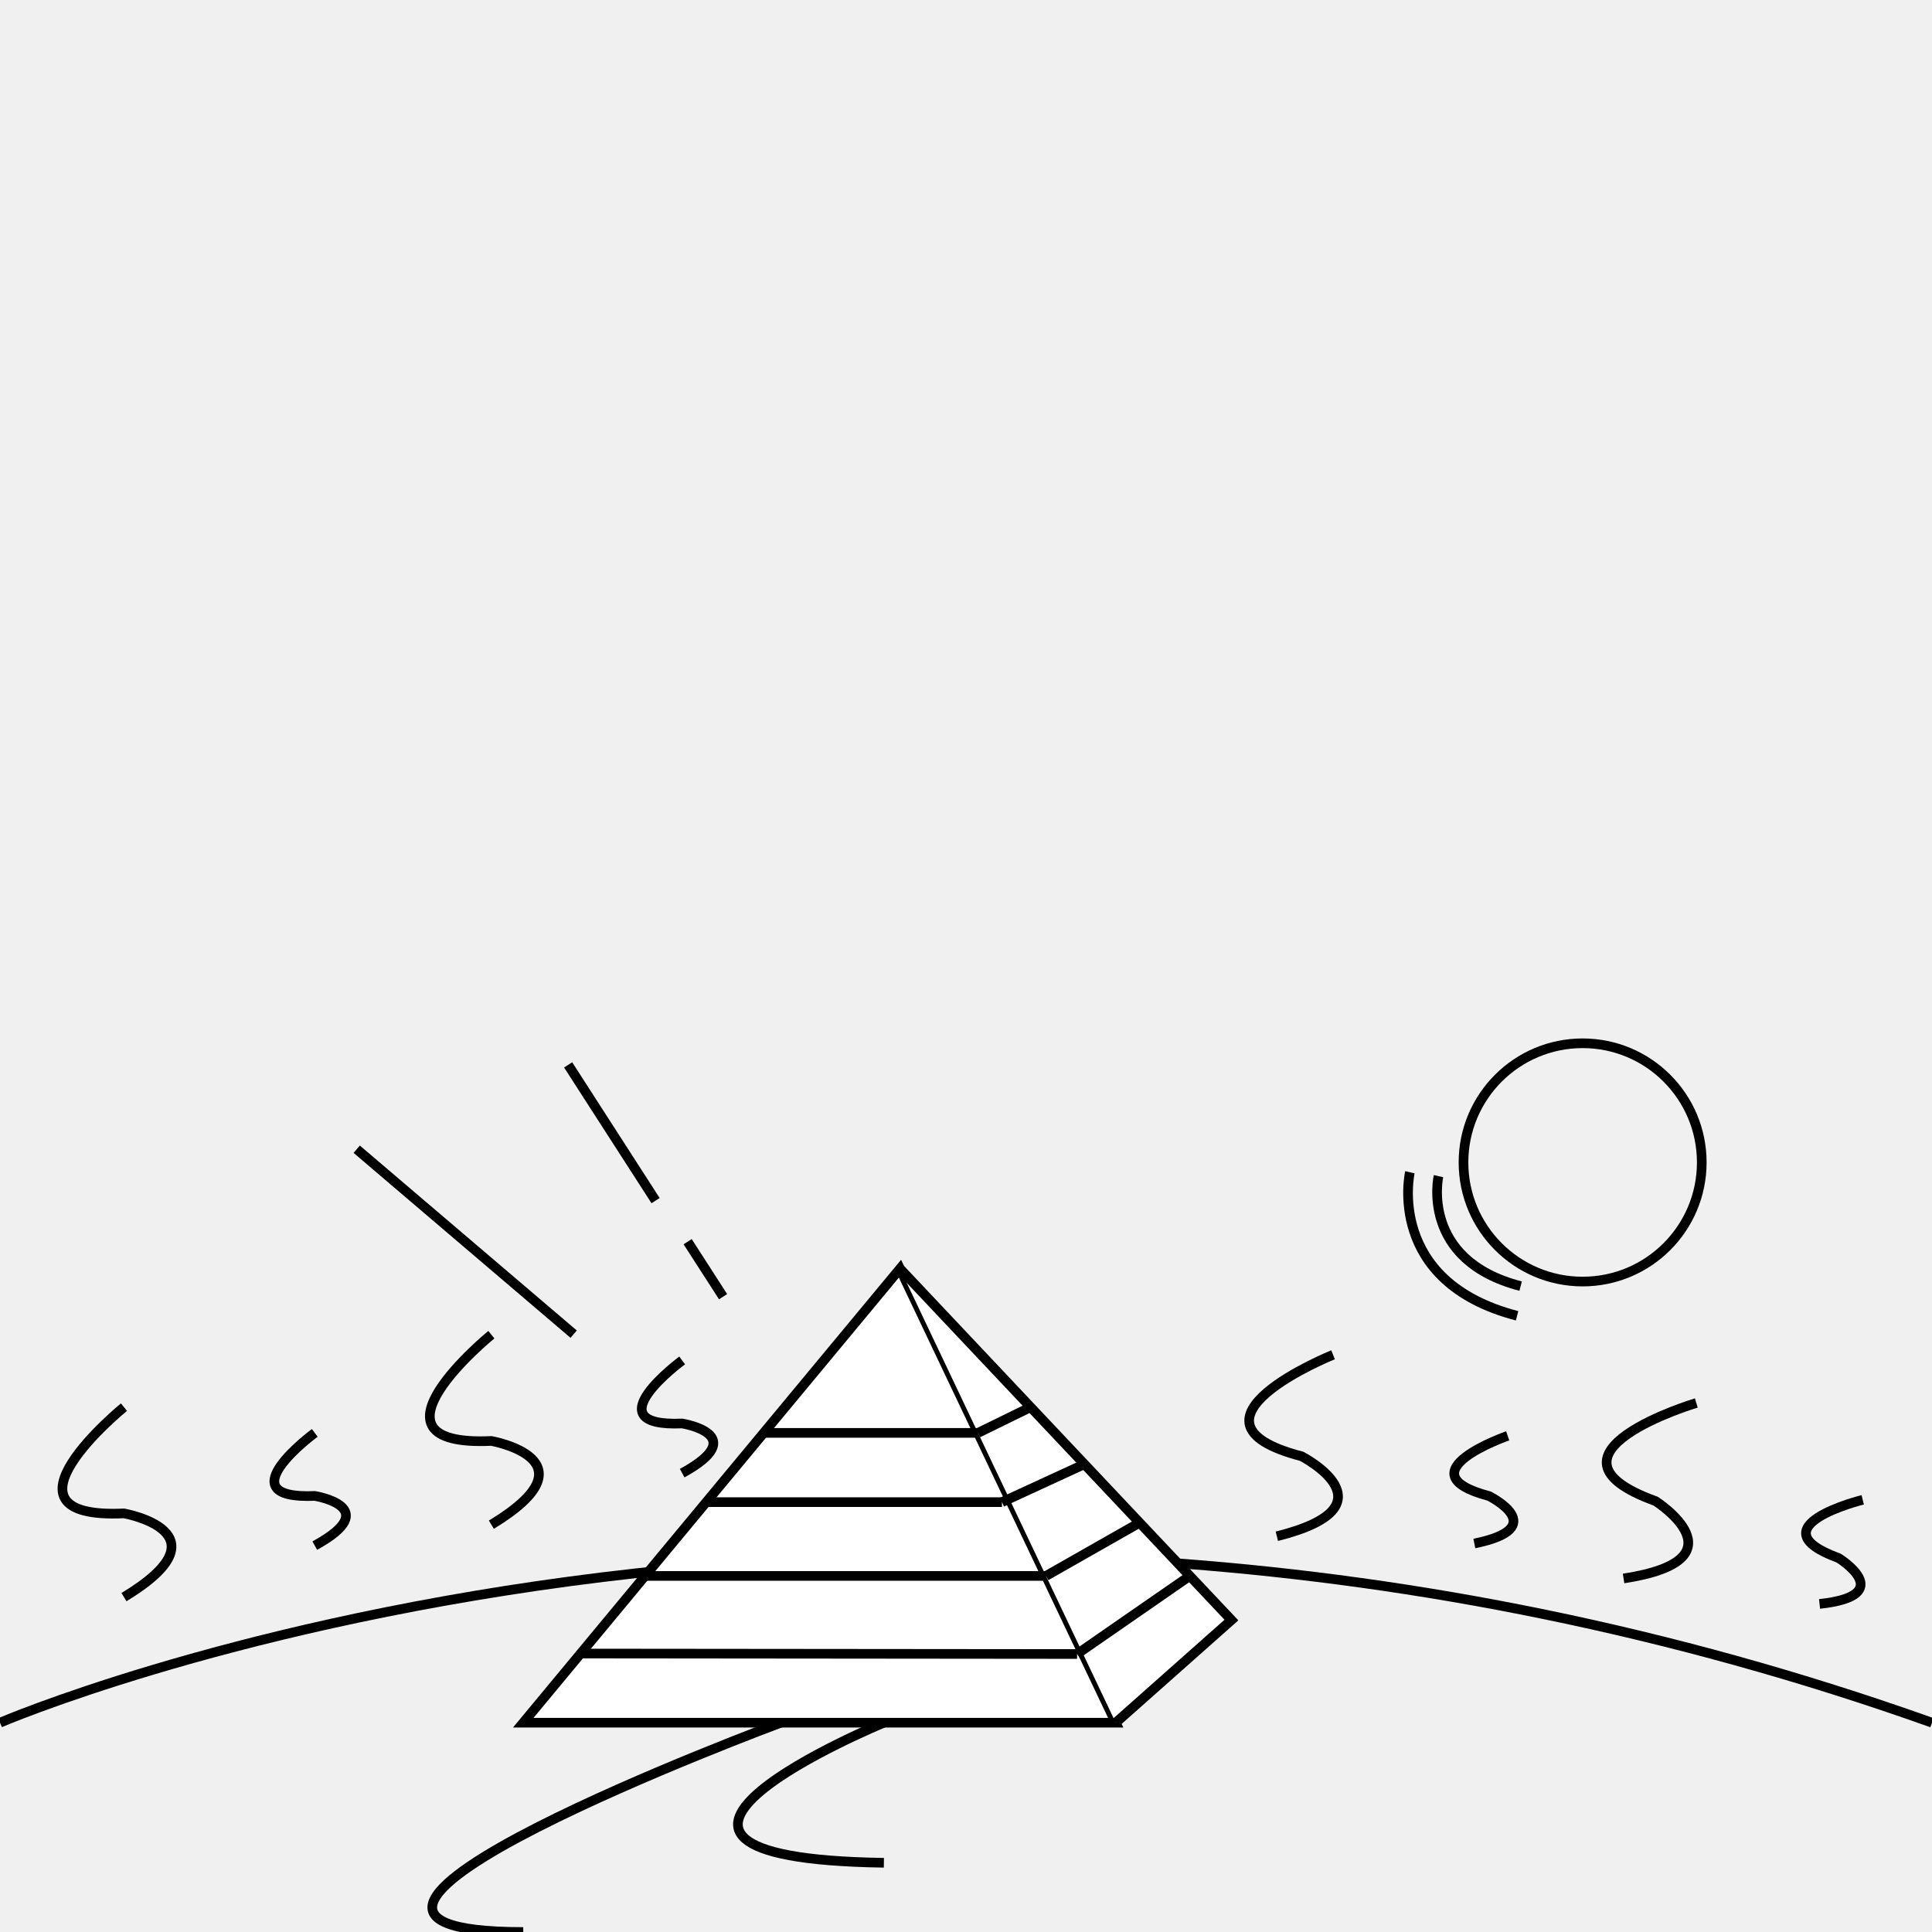
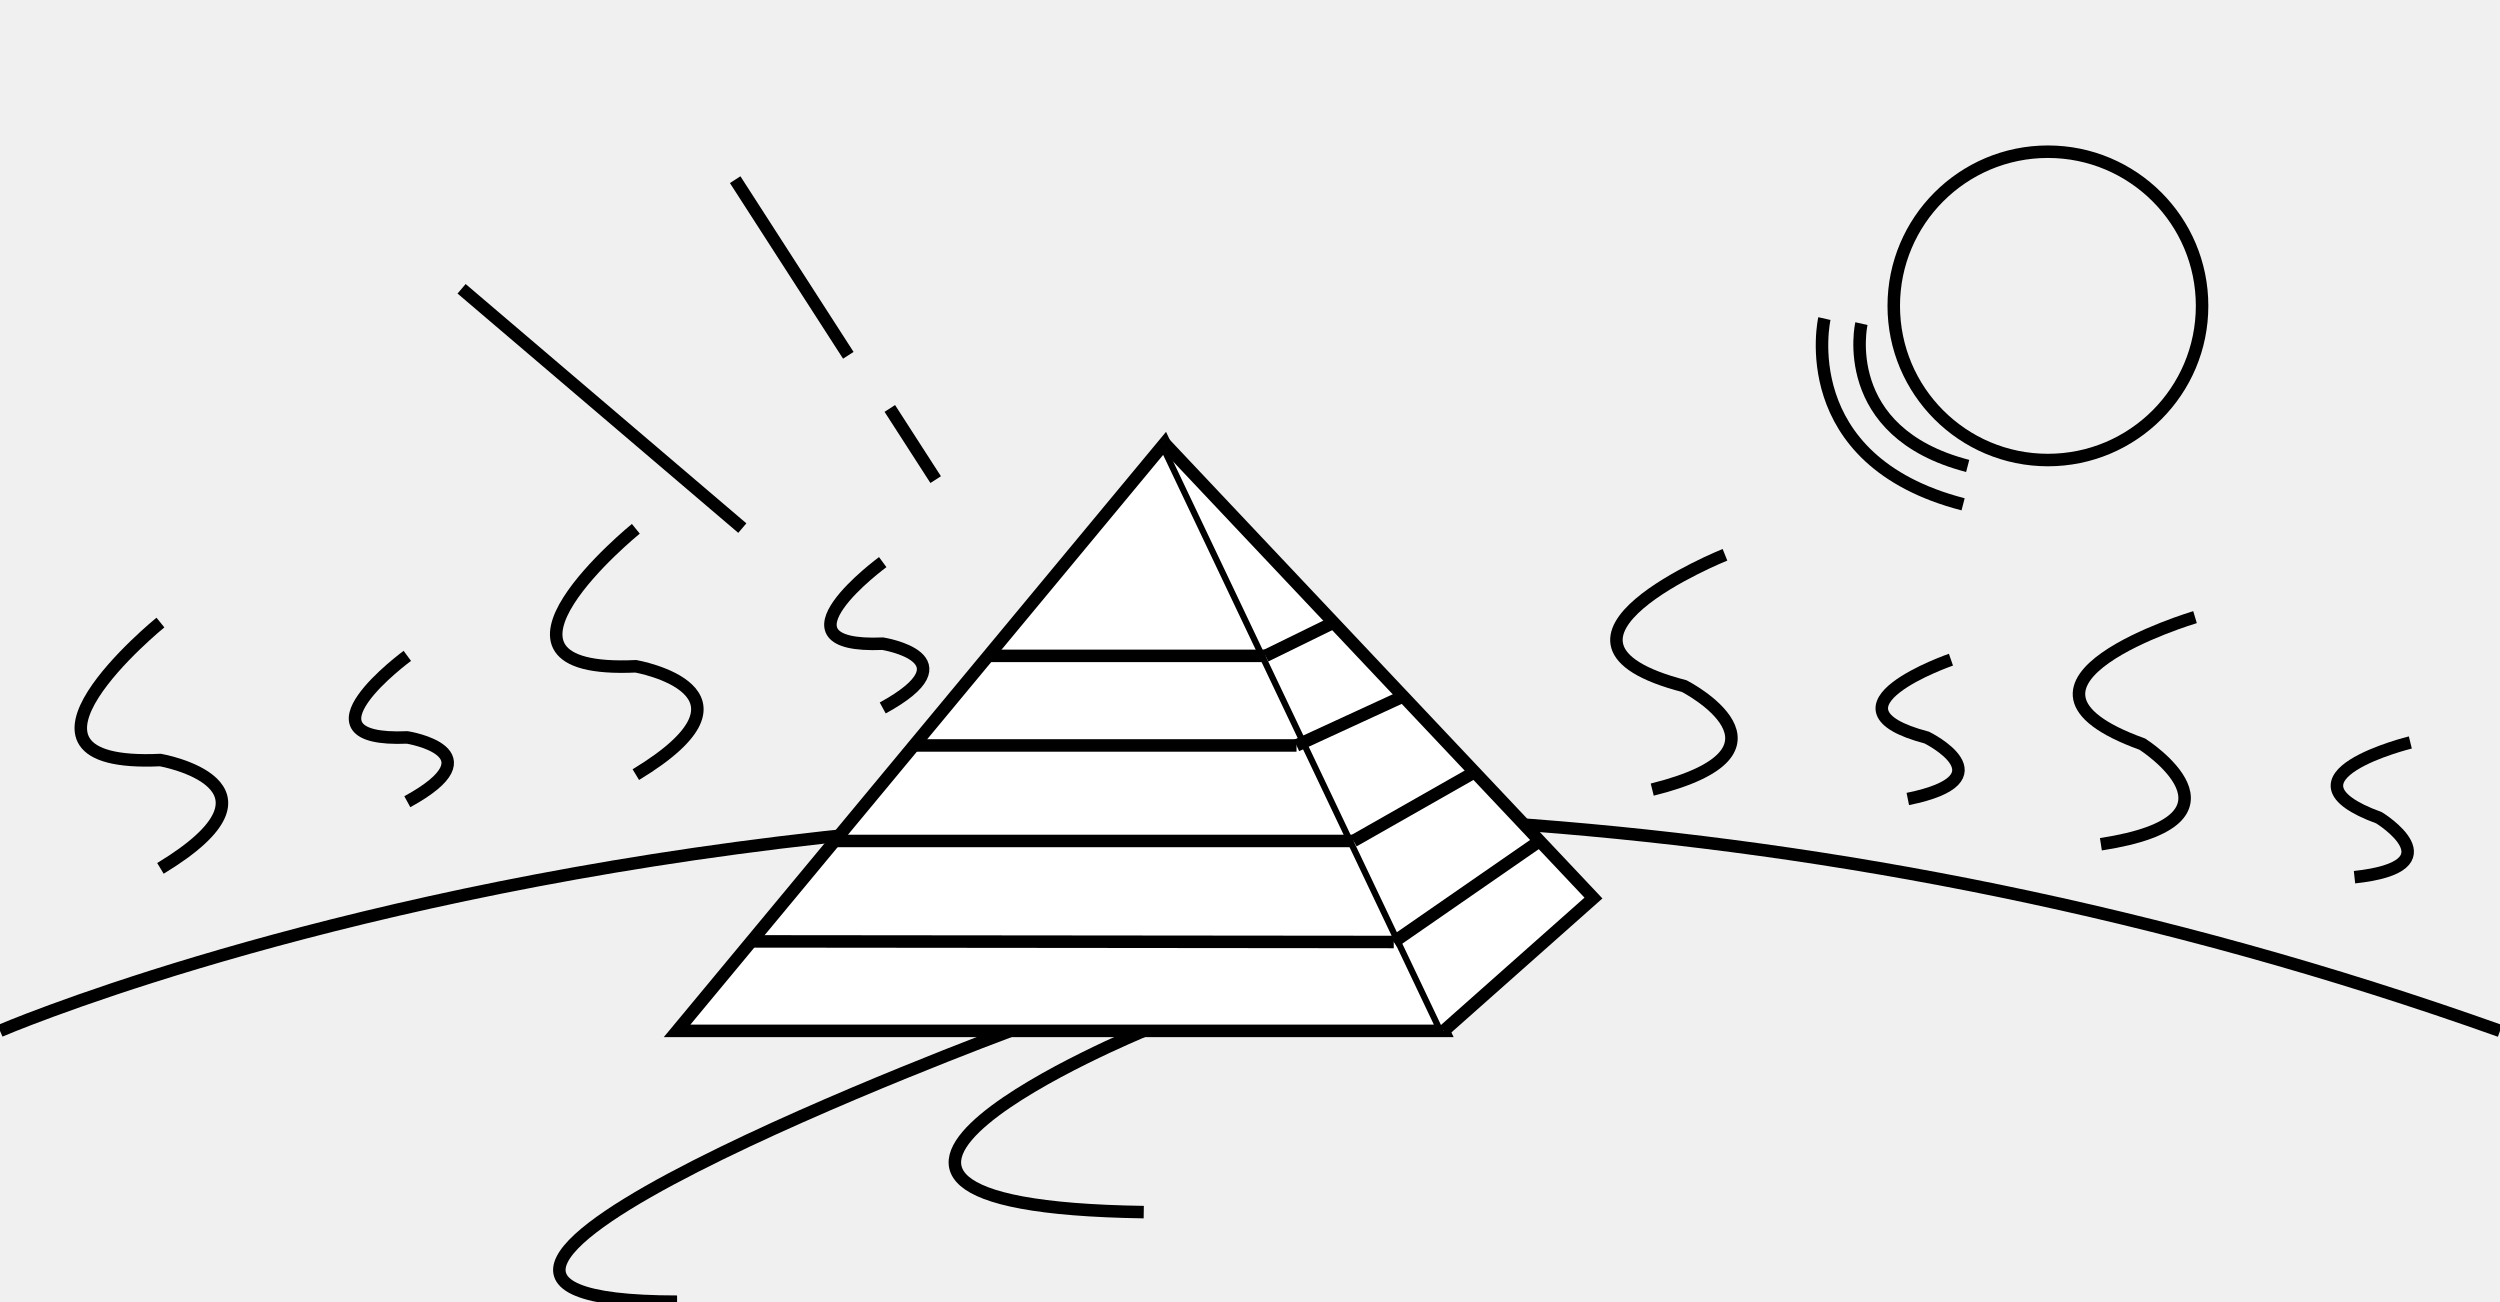
- <svg xmlns="http://www.w3.org/2000/svg" version="1.1" id="Layer_1" x="0px" y="0px" width="600px" height="600px" viewBox="0 0 600 600" style="enable-background:new 0 0 600 600;" xml:space="preserve">
+ <svg xmlns="http://www.w3.org/2000/svg" version="1.1" id="Layer_1" x="0px" y="0px" width="600px" height="312.409px" viewBox="0 287.591 600 312.409" style="enable-background:new 0 287.591 600 312.409;" xml:space="preserve">
  <style type="text/css">

	.st0{display:none;fill:#FFFFFF;stroke:#000000;stroke-width:3;stroke-miterlimit:10;}
	.st1{display:inline;fill:none;stroke:#000000;stroke-width:3;stroke-miterlimit:10;}
	.st2{fill:none;stroke:#000000;stroke-width:3;stroke-miterlimit:10;}
	.st3{display:none;fill:none;stroke:#000000;stroke-width:3;stroke-miterlimit:10;}
	.st4{display:none;}
	.st5{fill:#FFFFFF;stroke:#000000;stroke-width:3;stroke-miterlimit:10;}

</style>
  <path class="st2" d="M242.5,535c0,0-175,65-80,65" />
  <path class="st2" d="M274.5,535c0,0-102,42,0,43.5" />
  <rect x="144.5" y="176.5" class="st3" width="14" height="9.5" />
  <path class="st3" d="M300,367.5c0,0,86.5-210,300-121" />
  <path class="st2" d="M0,535c0,0,271.5-117,600,0" />
  <g>
    <polyline class="st0" points="346.5,535 412.5,535 279.5,394  " />
    <polygon class="st5" points="346.5,535 162.5,535 279.5,394  " />
  </g>
  <g>
    <line class="st2" x1="176.44" y1="330.709" x2="203.595" y2="372.862" />
    <line class="st2" x1="213.554" y1="385.616" x2="224.56" y2="402.699" />
    <line class="st2" x1="110.78" y1="356.899" x2="178.156" y2="414.334" />
  </g>
  <circle class="st2" cx="491.5" cy="361" r="37" />
  <line class="st3" x1="194.469" y1="217.974" x2="328.26" y2="218.115" />
  <line class="st3" x1="208.082" y1="198.568" x2="320.777" y2="199.368" />
  <line class="st3" x1="226.599" y1="180.253" x2="309.743" y2="180.147" />
  <line class="st3" x1="240.528" y1="163.467" x2="301.84" y2="163.514" />
  <line class="st3" x1="252.5" y1="146.834" x2="293.43" y2="147.025" />
  <line class="st3" x1="320.777" y1="199.368" x2="349.874" y2="190.107" />
  <line class="st3" x1="311.834" y1="180.147" x2="335.326" y2="171.831" />
  <line class="st3" x1="301.84" y1="163.514" x2="320.777" y2="156.831" />
  <line class="st3" x1="293.43" y1="147.025" x2="305.384" y2="142.941" />
  <polyline class="st5" points="346.5,535 382.43,503.122 279.5,394 " />
  <polygon class="st3" points="279.5,115.5 169.166,239.833 333.167,239.833 365.811,218.115 " />
  <line class="st3" x1="333.167" y1="239.833" x2="279.5" y2="115.5" />
  <g>
    <path class="st2" d="M38.5,437c0,0-43,35,0,33c0,0,33.231,5.877,0,26" />
    <path class="st2" d="M97.755,444.998c0,0-28.243,20.765,0,19.578c0,0,21.827,3.487,0,15.426" />
  </g>
  <path class="st2" d="M437.855,364.051c0,0-7.697,33.965,33.288,44.575" />
  <path class="st2" d="M446.738,365.26c0,0-5.897,26.025,25.508,34.156" />
  <line class="st3" x1="279.18" y1="118.5" x2="248.833" y2="255.5" />
  <g class="st4">
    <line class="st1" x1="484.167" y1="298" x2="458.272" y2="319.5" />
    <line class="st1" x1="493.167" y1="308" x2="467.272" y2="329.5" />
    <line class="st1" x1="466.928" y1="303.776" x2="477.51" y2="335.726" />
    <line class="st1" x1="477.19" y1="296.039" x2="489.249" y2="327.461" />
  </g>
  <path class="st2" d="M279.5,398" />
  <line class="st2" x1="180.323" y1="513.522" x2="334.5" y2="513.668" />
  <line class="st2" x1="334.5" y1="513.668" x2="369.508" y2="489.422" />
  <line class="st2" x1="200.32" y1="489.422" x2="200.32" y2="489.422" />
  <line class="st2" x1="200.32" y1="489.422" x2="324.842" y2="489.422" />
  <line class="st2" x1="324.842" y1="489.422" x2="353.912" y2="472.889" />
  <line class="st2" x1="219.34" y1="466.5" x2="311.167" y2="466.5" />
  <line class="st2" x1="311.167" y1="466.5" x2="336.766" y2="454.712" />
  <line class="st2" x1="237.182" y1="444.998" x2="303.733" y2="444.998" />
  <line class="st2" x1="303.733" y1="444.998" x2="320.06" y2="437" />
  <g>
    <path class="st2" d="M152.598,414.5c0,0-43,35,0,33c0,0,33.231,5.877,0,26" />
    <path class="st2" d="M211.853,422.498c0,0-28.243,20.764,0,19.578c0,0,21.827,3.486,0,15.425" />
  </g>
  <g>
    <path class="st2" d="M413.993,420.739c0,0-51.431,20.71-9.764,31.523c0,0,30.004,15.447-7.694,24.835" />
    <path class="st2" d="M468.227,445.912c0,0-33.122,11.477-5.792,18.701c0,0,19.816,9.789-4.564,14.734" />
  </g>
  <g>
    <path class="st2" d="M526.805,435.705c0,0-53.124,15.869-12.636,30.486c0,0,28.449,18.152-9.954,24.018" />
    <path class="st2" d="M578.482,465.782c0,0-34.041,8.368-7.496,18.086c0,0,18.829,11.579-5.906,14.25" />
  </g>
</svg>
